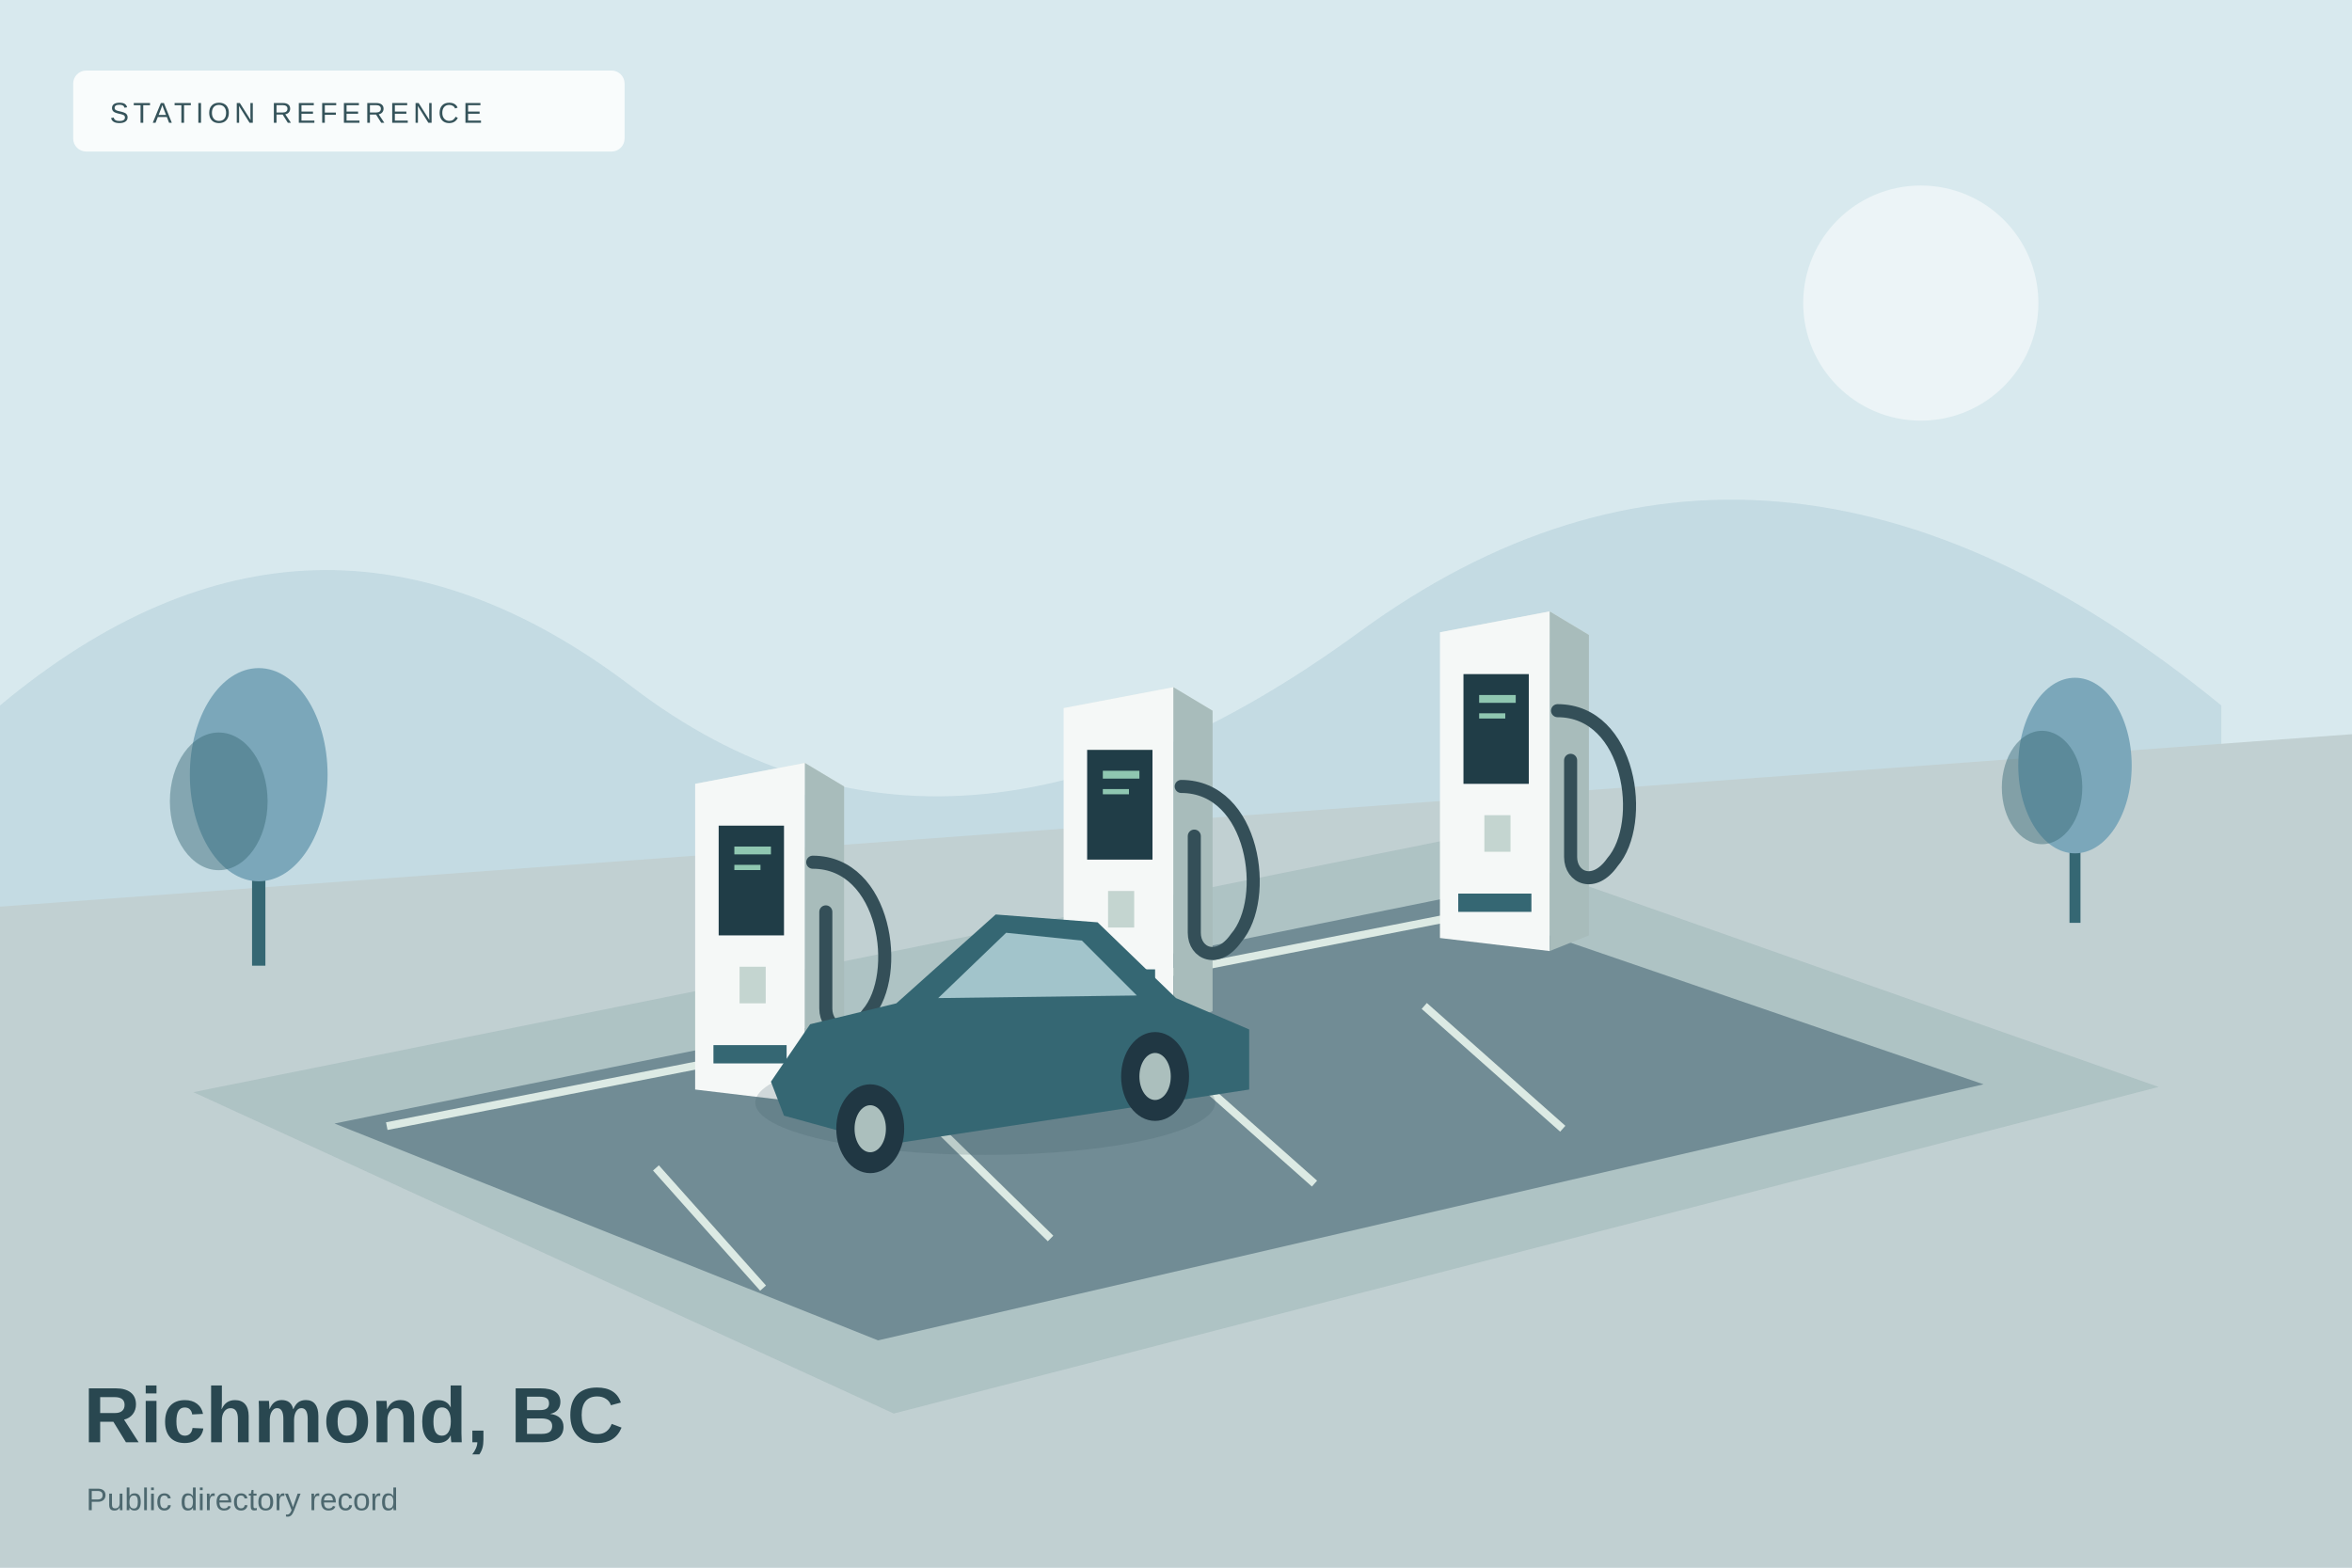
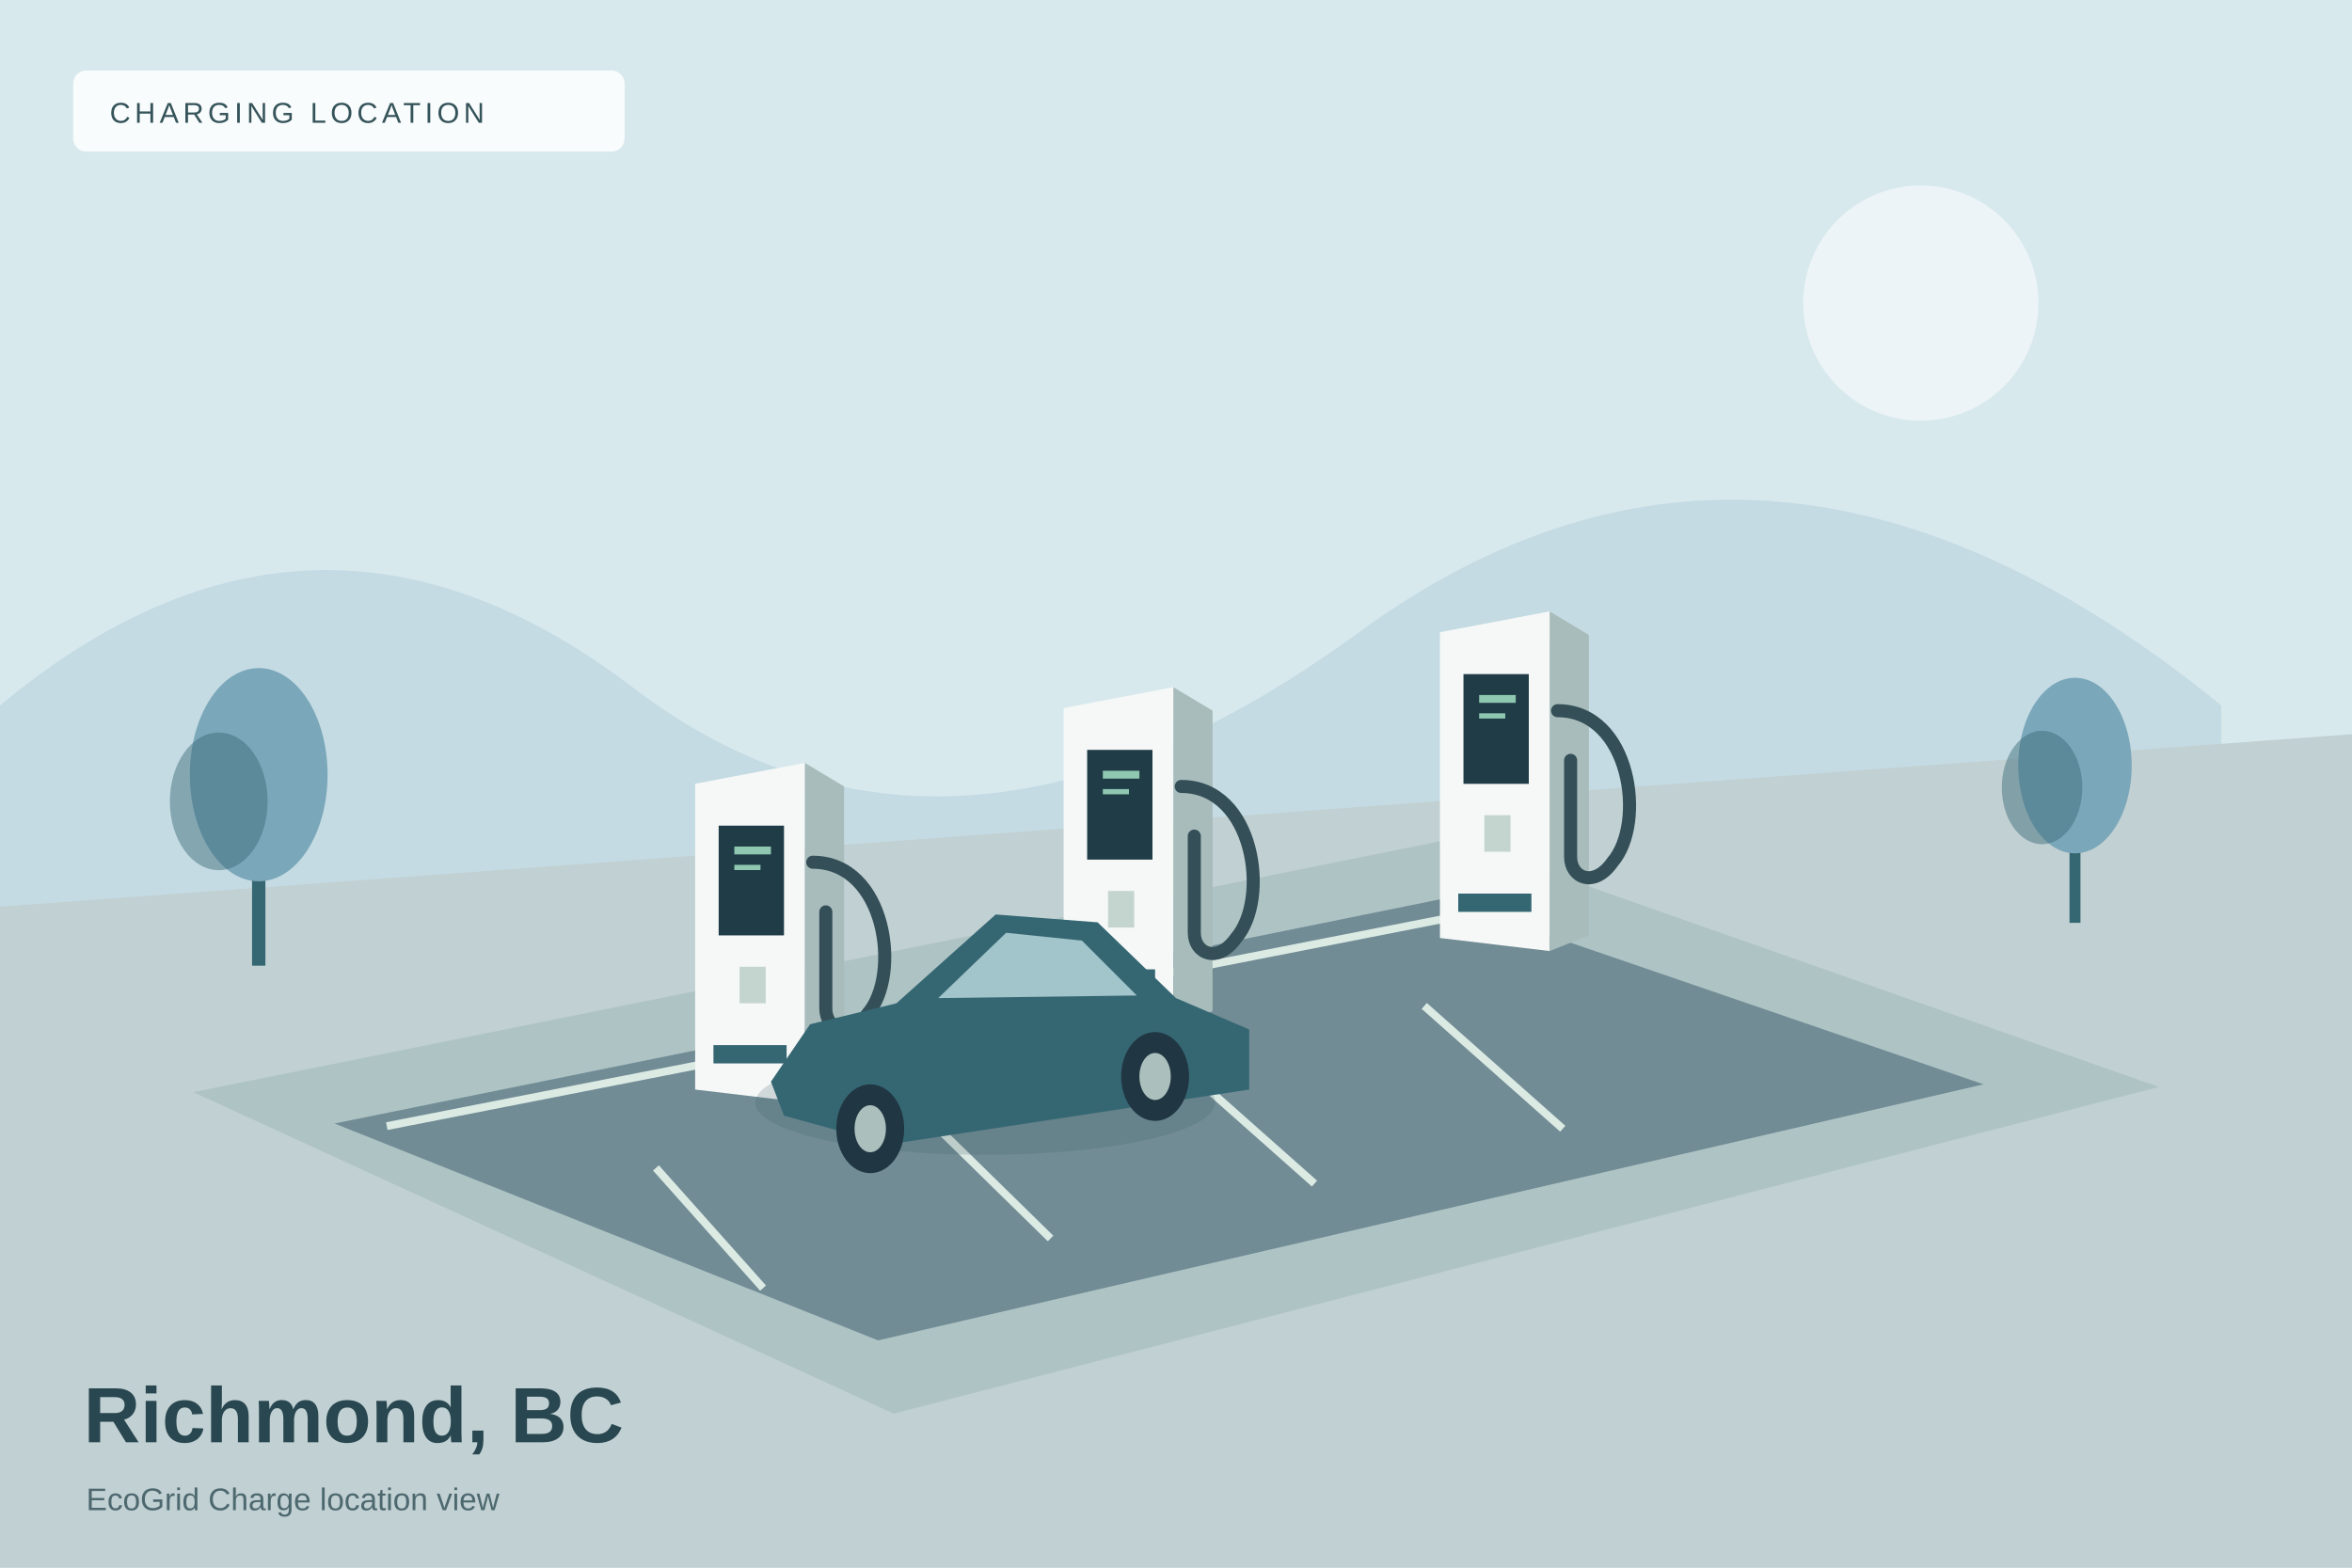
- <svg xmlns="http://www.w3.org/2000/svg" viewBox="0 0 900 600" role="img" aria-label="Station reference for Richmond, BC">
+ <svg xmlns="http://www.w3.org/2000/svg" viewBox="0 0 900 600" role="img" aria-label="Charging location in Richmond, BC">
  <rect width="900" height="600" fill="#d8e9ee" />
  <circle cx="735" cy="116" r="45" fill="#fff" opacity=".5" />
  <path d="M0 270Q120 170 242 263T520 242T850 270V370H0Z" fill="#7ba7ba" opacity=".22" />
  <path d="M0 347 900 281v319H0Z" fill="#c1d0d2" />
  <path d="m74 418 482-97 270 95-484 125Z" fill="#a9bfc0" opacity=".8" />
  <path d="m128 430 424-86 207 71-423 98z" fill="#718c95" />
  <path d="m148 431 408-80m-305 96 41 46m61-67 49 48m48-68 53 47m42-68 53 47" fill="none" stroke="#e8f4ec" stroke-width="3" opacity=".9" />
  <g transform="translate(99 305) scale(0.85)">
    <path d="M0 0v76" stroke="#356773" stroke-width="6" />
    <ellipse cx="0" cy="-10" rx="31" ry="48" fill="#7ba7ba" />
    <ellipse cx="-18" cy="2" rx="22" ry="31" fill="#356773" opacity=".45" />
  </g>
  <g transform="translate(794 300) scale(0.7)">
    <path d="M0 0v76" stroke="#356773" stroke-width="6" />
    <ellipse cx="0" cy="-10" rx="31" ry="48" fill="#7ba7ba" />
    <ellipse cx="-18" cy="2" rx="22" ry="31" fill="#356773" opacity=".45" />
  </g>
  <g transform="translate(266 300)">
    <path d="m0 0 42-8 15 9-42 9z" fill="#dce7e7" />
    <path d="M0 0v117l42 5V-8Z" fill="#f5f8f7" />
    <path d="m42-8 15 9v115l-15 6z" fill="#a8bcbb" />
    <path d="M9 16h25v42H9z" fill="#203d47" />
    <path d="M15 24h14v3H15zm0 7h10v2H15z" fill="#8fc7b1" />
    <path d="M7 100h28v7H7z" fill="#356773" />
    <path d="M45 30c28 0 34 43 21 58-7 10-16 6-16-2V49" fill="none" stroke="#344f58" stroke-width="5" stroke-linecap="round" />
    <path d="M17 70h10v14H17z" fill="#c4d5d0" />
  </g>
  <g transform="translate(407 271)">
    <path d="m0 0 42-8 15 9-42 9z" fill="#dce7e7" />
    <path d="M0 0v117l42 5V-8Z" fill="#f5f8f7" />
    <path d="m42-8 15 9v115l-15 6z" fill="#a8bcbb" />
    <path d="M9 16h25v42H9z" fill="#203d47" />
    <path d="M15 24h14v3H15zm0 7h10v2H15z" fill="#8fc7b1" />
    <path d="M7 100h28v7H7z" fill="#356773" />
    <path d="M45 30c28 0 34 43 21 58-7 10-16 6-16-2V49" fill="none" stroke="#344f58" stroke-width="5" stroke-linecap="round" />
    <path d="M17 70h10v14H17z" fill="#c4d5d0" />
  </g>
  <g transform="translate(551 242)">
    <path d="m0 0 42-8 15 9-42 9z" fill="#dce7e7" />
    <path d="M0 0v117l42 5V-8Z" fill="#f5f8f7" />
    <path d="m42-8 15 9v115l-15 6z" fill="#a8bcbb" />
    <path d="M9 16h25v42H9z" fill="#203d47" />
    <path d="M15 24h14v3H15zm0 7h10v2H15z" fill="#8fc7b1" />
    <path d="M7 100h28v7H7z" fill="#356773" />
    <path d="M45 30c28 0 34 43 21 58-7 10-16 6-16-2V49" fill="none" stroke="#344f58" stroke-width="5" stroke-linecap="round" />
    <path d="M17 70h10v14H17z" fill="#c4d5d0" />
  </g>
  <g transform="translate(377 412)">
    <ellipse cx="0" cy="10" rx="88" ry="20" fill="#3b5963" opacity=".2" />
    <path d="m-82 2 15-22 33-8 38-34 39 3 30 29 28 12v23l-138 21-40-11z" fill="#356773" />
    <path d="m-18-30 26-25 29 3 21 21z" fill="#a2c4cb" />
    <ellipse cx="-44" cy="20" rx="13" ry="17" fill="#203743" />
    <ellipse cx="65" cy="0" rx="13" ry="17" fill="#203743" />
    <ellipse cx="-44" cy="20" rx="6" ry="9" fill="#abbfbd" />
    <ellipse cx="65" cy="0" rx="6" ry="9" fill="#abbfbd" />
  </g>
  <rect x="28" y="27" width="211" height="31" rx="5" fill="#fff" opacity=".85" />
-   <text x="42" y="47" fill="#35535a" font-size="11" font-family="Arial,sans-serif" letter-spacing="1.6">STATION REFERENCE</text>
+   <text x="42" y="47" fill="#35535a" font-size="11" font-family="Arial,sans-serif" letter-spacing="1.6">CHARGING LOCATION</text>
  <text x="32" y="552" fill="#294750" font-size="30" font-family="Arial,sans-serif" font-weight="600">Richmond, BC</text>
-   <text x="33" y="578" fill="#4d686f" font-size="12" font-family="Arial,sans-serif">Public directory record</text>
+   <text x="33" y="578" fill="#4d686f" font-size="12" font-family="Arial,sans-serif">EcoGrid Charge location view</text>
</svg>
